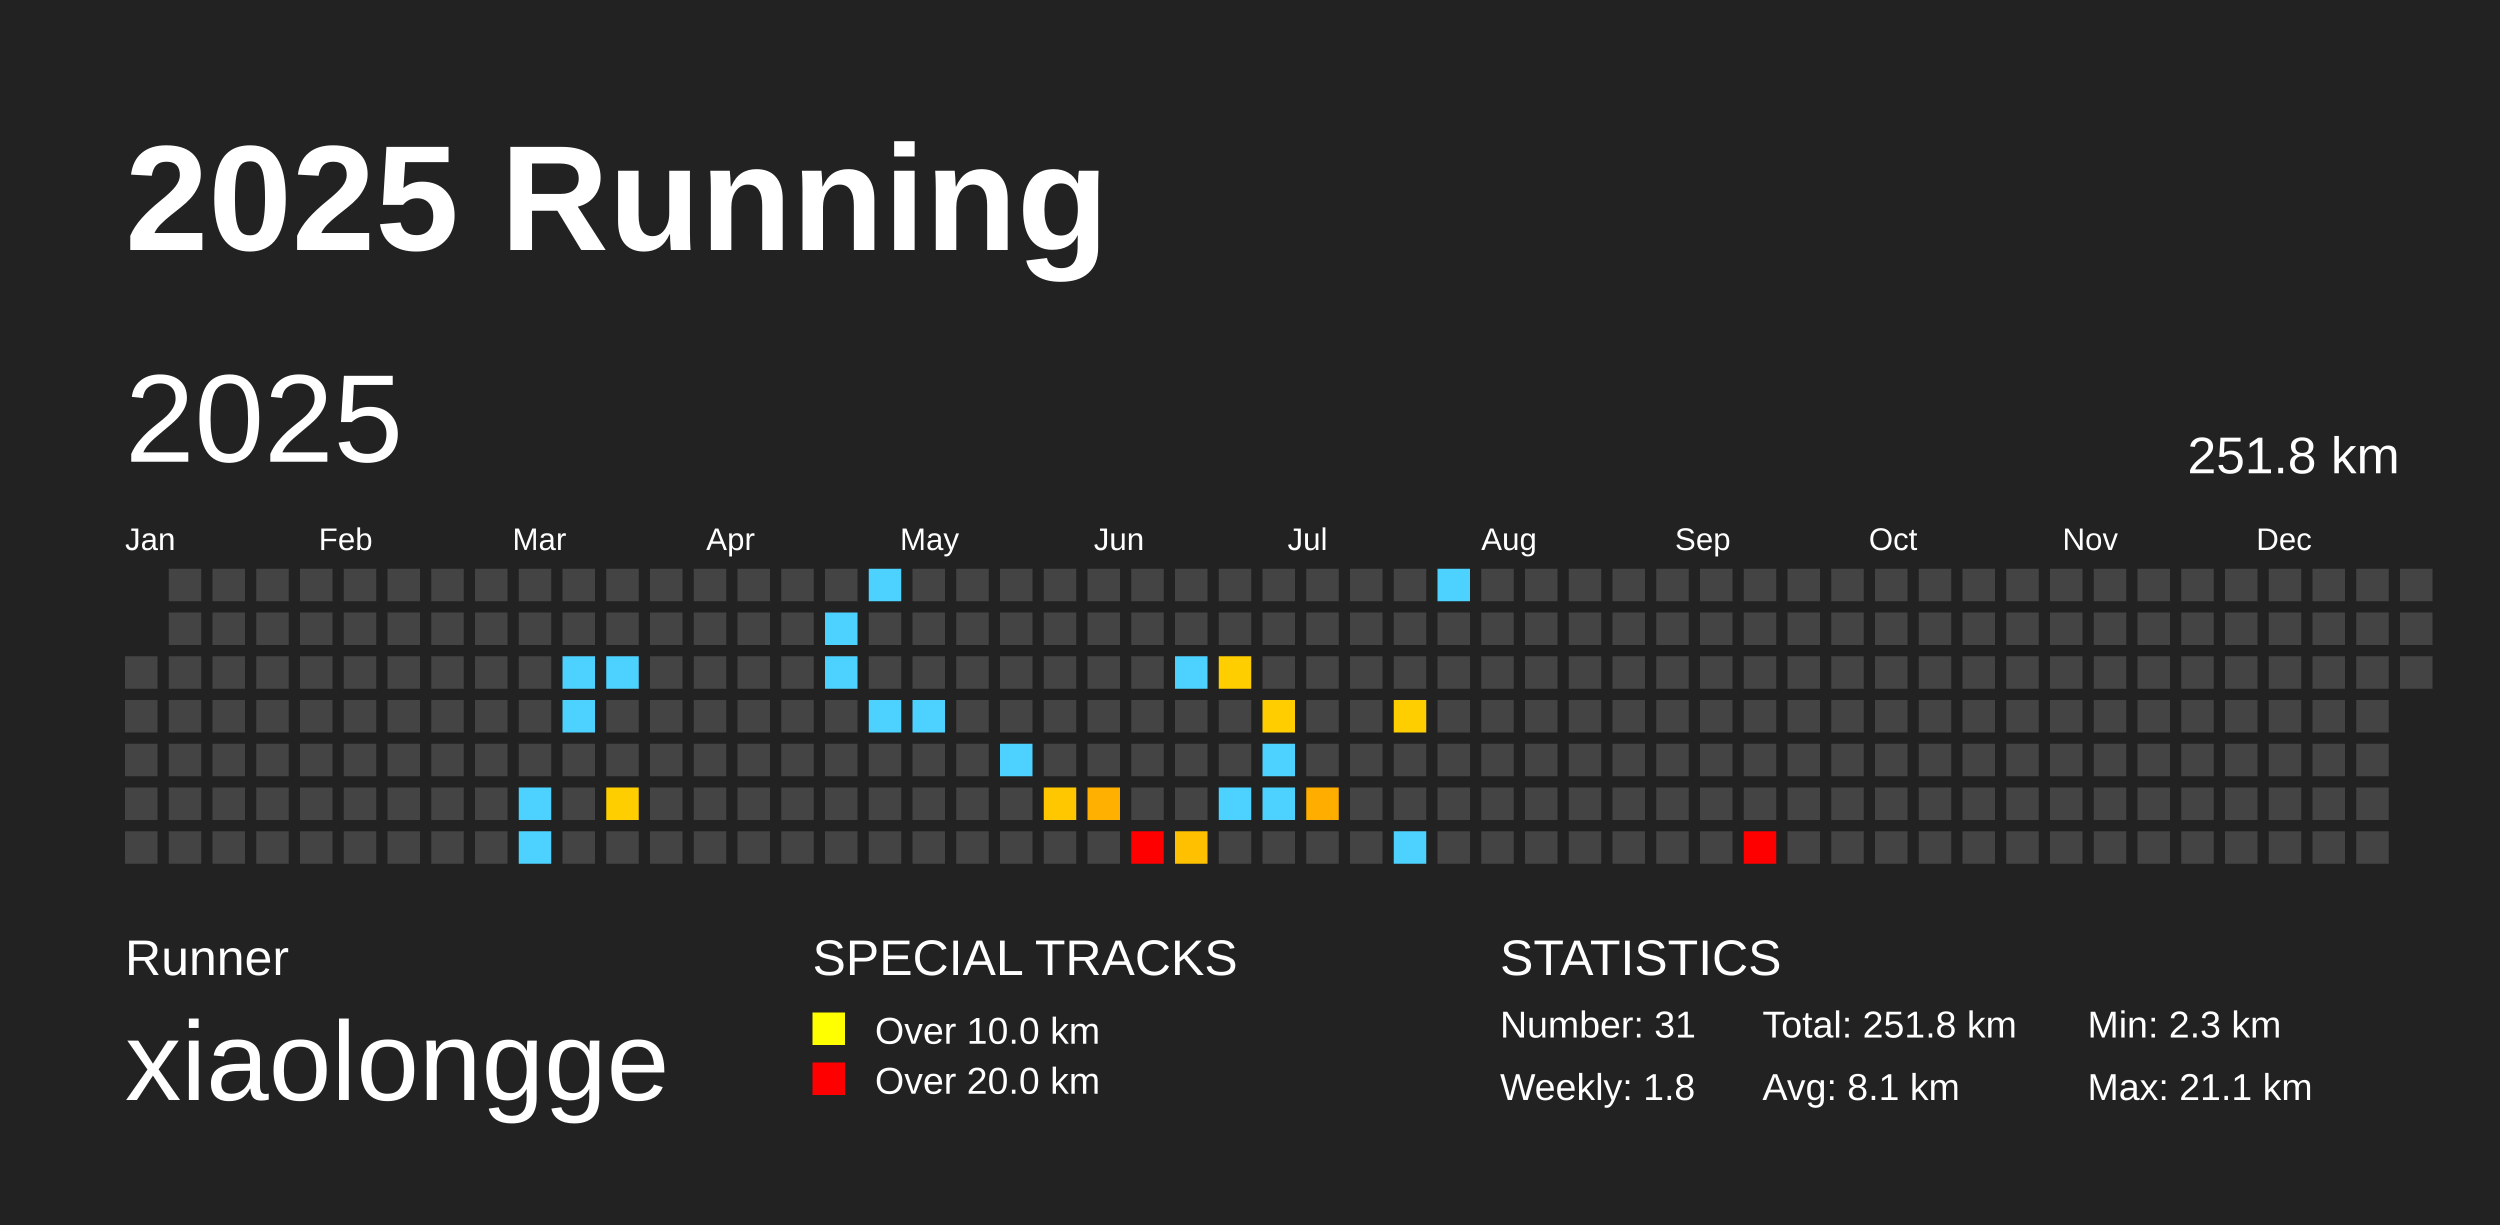
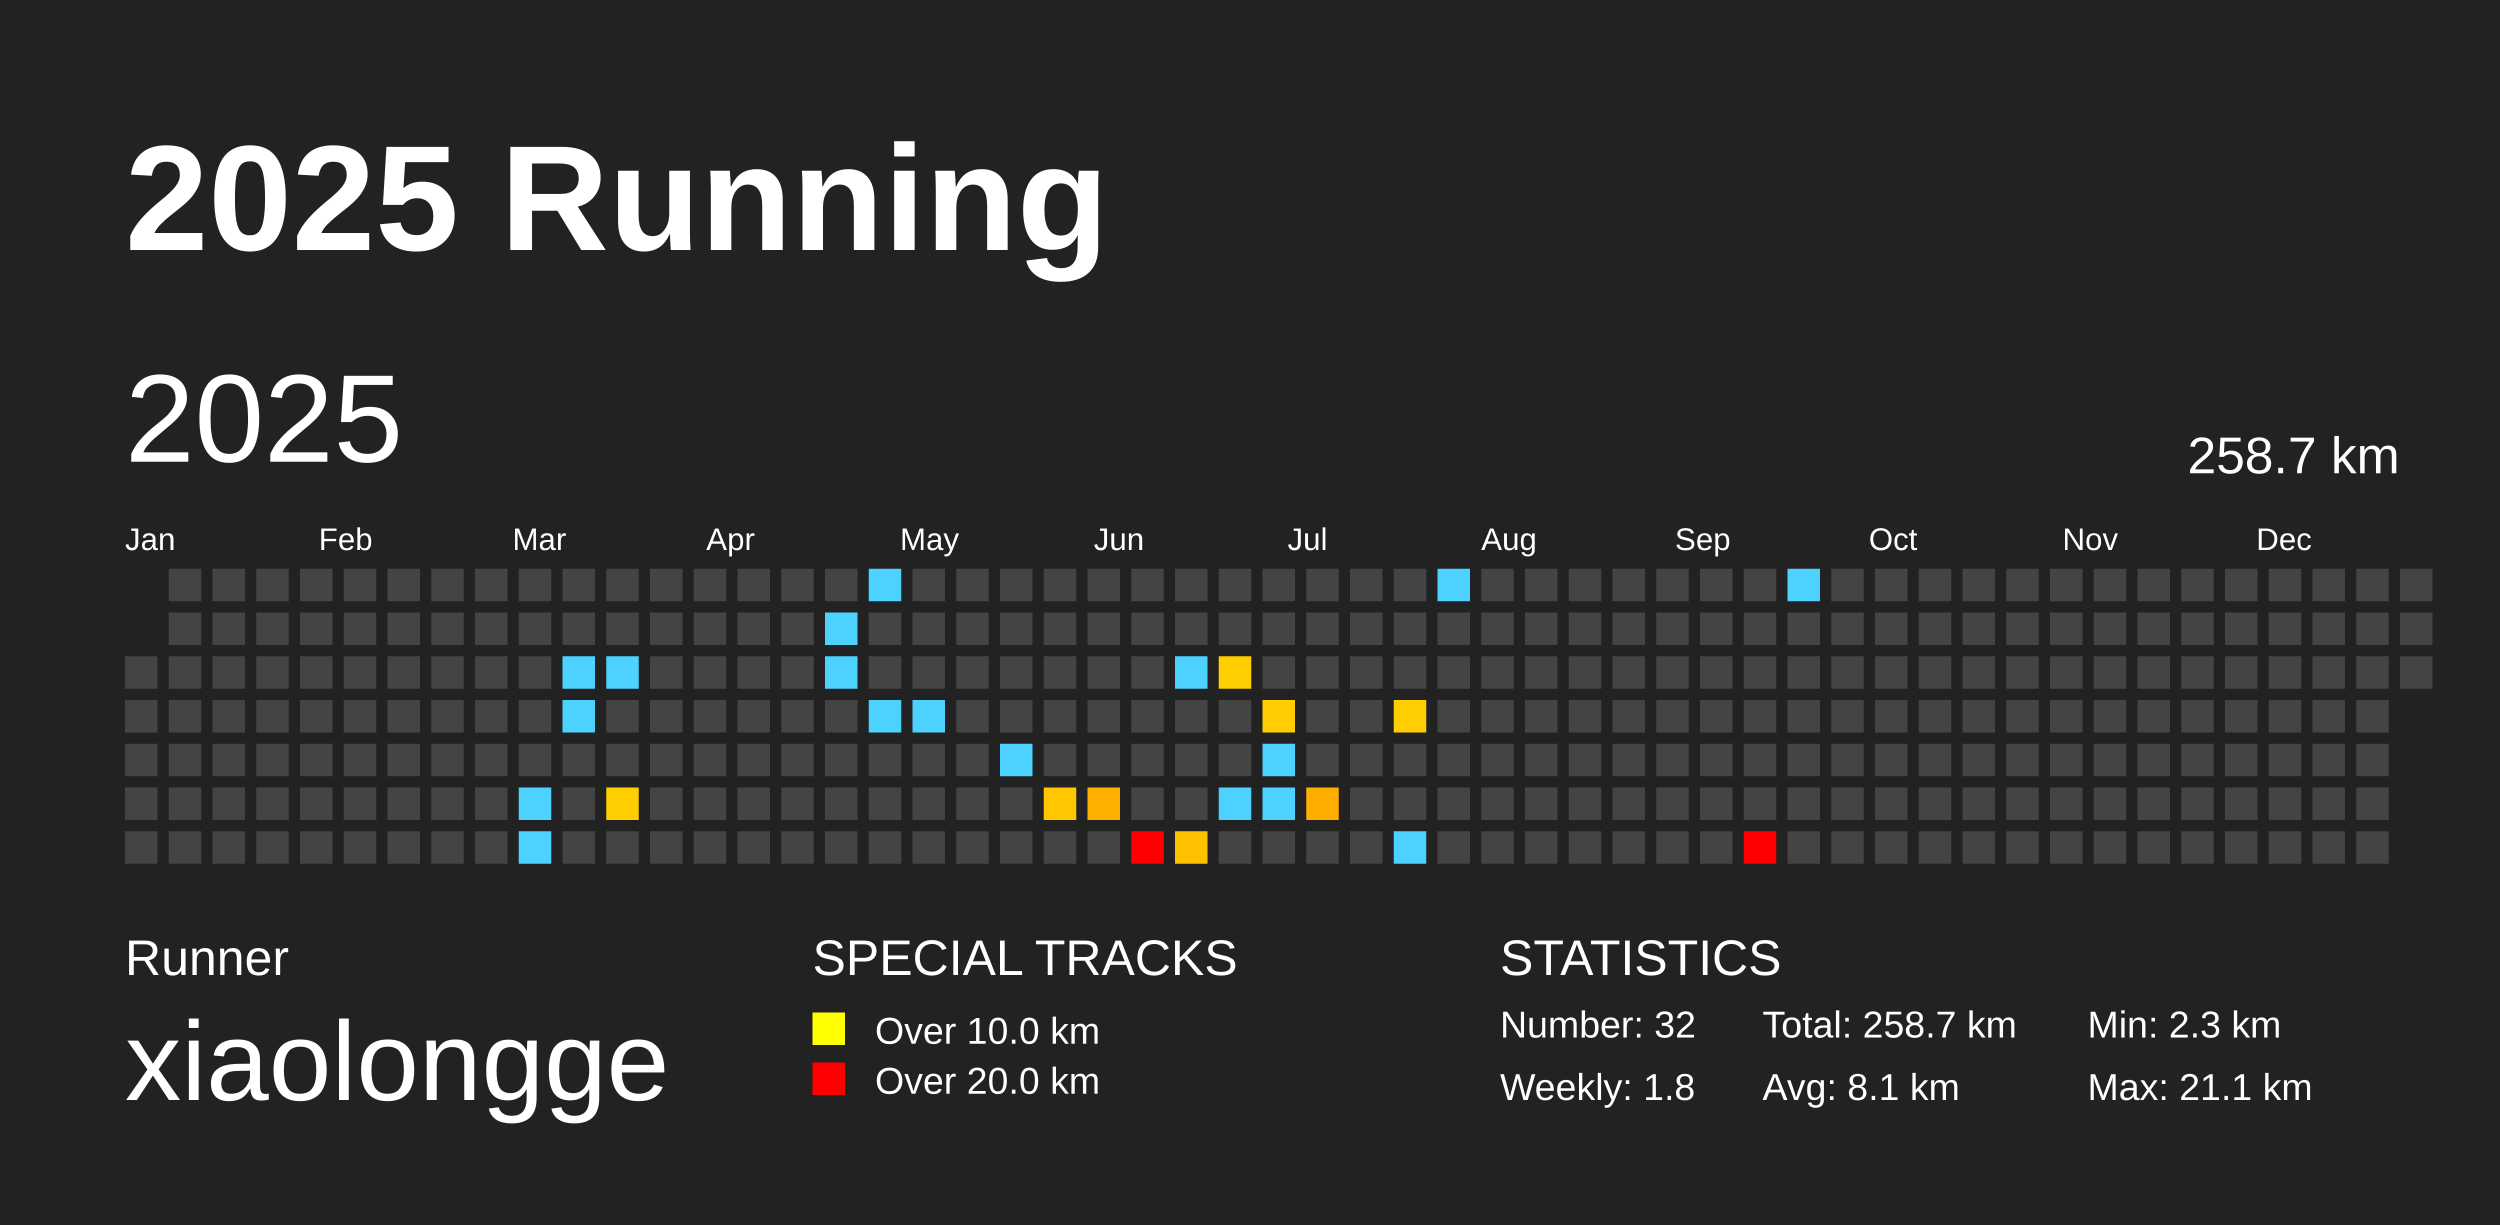
<svg xmlns="http://www.w3.org/2000/svg" baseProfile="full" height="98mm" version="1.1" viewBox="0,0,200,98" width="200mm">
  <defs />
  <rect fill="#222222" height="98" width="200" x="0" y="0" />
  <text fill="#FFFFFF" style="font-size:12px; font-family:Arial; font-weight:bold;" x="10" y="20">2025 Running</text>
  <text fill="#FFFFFF" style="font-size:4px; font-family:Arial" x="10" y="78">Runner</text>
  <text fill="#FFFFFF" style="font-size:9px; font-family:Arial" x="10" y="88">xiaolongge</text>
  <text fill="#FFFFFF" style="font-size:4px; font-family:Arial" x="65" y="78">SPECIAL TRACKS</text>
  <rect fill="yellow" height="2.6" width="2.6" x="65" y="81" />
  <text fill="#FFFFFF" style="font-size:3px; font-family:Arial" x="70" y="83.5">Over 10.0 km</text>
  <rect fill="red" height="2.6" width="2.6" x="65" y="85" />
  <text fill="#FFFFFF" style="font-size:3px; font-family:Arial" x="70" y="87.5">Over 20.0 km</text>
  <text fill="#FFFFFF" style="font-size:4px; font-family:Arial" x="120" y="78">STATISTICS</text>
-   <text fill="#FFFFFF" style="font-size:3px; font-family:Arial" x="120" y="83">Number: 31</text>
+   <text fill="#FFFFFF" style="font-size:3px; font-family:Arial" x="120" y="83">Number: 32</text>
  <text fill="#FFFFFF" style="font-size:3px; font-family:Arial" x="120" y="88">Weekly: 1.8</text>
-   <text fill="#FFFFFF" style="font-size:3px; font-family:Arial" x="141" y="83">Total: 251.8 km</text>
+   <text fill="#FFFFFF" style="font-size:3px; font-family:Arial" x="141" y="83">Total: 258.7 km</text>
  <text fill="#FFFFFF" style="font-size:3px; font-family:Arial" x="141" y="88">Avg: 8.1 km</text>
  <text fill="#FFFFFF" style="font-size:3px; font-family:Arial" x="167" y="83">Min: 2.3 km</text>
  <text fill="#FFFFFF" style="font-size:3px; font-family:Arial" x="167" y="88">Max: 21.1 km</text>
  <text dominant-baseline="hanging" fill="#FFFFFF" style="font-size:10.0px; font-family:Arial;" x="10" y="30">2025</text>
-   <text dominant-baseline="hanging" fill="#FFFFFF" style="font-size:4.125px; font-family:Arial;" x="175" y="35">251.8 km</text>
+   <text dominant-baseline="hanging" fill="#FFFFFF" style="font-size:4.125px; font-family:Arial;" x="175" y="35">258.7 km</text>
  <text fill="#FFFFFF" style="font-size:2.5px; font-family:Arial" x="10.0" y="44">Jan</text>
  <text fill="#FFFFFF" style="font-size:2.5px; font-family:Arial" x="25.5" y="44">Feb</text>
  <text fill="#FFFFFF" style="font-size:2.5px; font-family:Arial" x="41.0" y="44">Mar</text>
  <text fill="#FFFFFF" style="font-size:2.5px; font-family:Arial" x="56.5" y="44">Apr</text>
  <text fill="#FFFFFF" style="font-size:2.5px; font-family:Arial" x="72.0" y="44">May</text>
  <text fill="#FFFFFF" style="font-size:2.5px; font-family:Arial" x="87.5" y="44">Jun</text>
  <text fill="#FFFFFF" style="font-size:2.5px; font-family:Arial" x="103.0" y="44">Jul</text>
  <text fill="#FFFFFF" style="font-size:2.5px; font-family:Arial" x="118.5" y="44">Aug</text>
  <text fill="#FFFFFF" style="font-size:2.5px; font-family:Arial" x="134.0" y="44">Sep</text>
  <text fill="#FFFFFF" style="font-size:2.5px; font-family:Arial" x="149.5" y="44">Oct</text>
  <text fill="#FFFFFF" style="font-size:2.5px; font-family:Arial" x="165.0" y="44">Nov</text>
  <text fill="#FFFFFF" style="font-size:2.5px; font-family:Arial" x="180.5" y="44">Dec</text>
  <rect fill="#444444" height="2.6" width="2.6" x="10.0" y="52.5" />
  <rect fill="#444444" height="2.6" width="2.6" x="10.0" y="56.0" />
  <rect fill="#444444" height="2.6" width="2.6" x="10.0" y="59.5" />
  <rect fill="#444444" height="2.6" width="2.6" x="10.0" y="63.0" />
  <rect fill="#444444" height="2.6" width="2.6" x="10.0" y="66.5" />
  <rect fill="#444444" height="2.6" width="2.6" x="13.5" y="45.5" />
  <rect fill="#444444" height="2.6" width="2.6" x="13.5" y="49.0" />
  <rect fill="#444444" height="2.6" width="2.6" x="13.5" y="52.5" />
  <rect fill="#444444" height="2.6" width="2.6" x="13.5" y="56.0" />
  <rect fill="#444444" height="2.6" width="2.6" x="13.5" y="59.5" />
  <rect fill="#444444" height="2.6" width="2.6" x="13.5" y="63.0" />
  <rect fill="#444444" height="2.6" width="2.6" x="13.5" y="66.5" />
  <rect fill="#444444" height="2.6" width="2.6" x="17.0" y="45.5" />
  <rect fill="#444444" height="2.6" width="2.6" x="17.0" y="49.0" />
  <rect fill="#444444" height="2.6" width="2.6" x="17.0" y="52.5" />
  <rect fill="#444444" height="2.6" width="2.6" x="17.0" y="56.0" />
  <rect fill="#444444" height="2.6" width="2.6" x="17.0" y="59.5" />
  <rect fill="#444444" height="2.6" width="2.6" x="17.0" y="63.0" />
  <rect fill="#444444" height="2.6" width="2.6" x="17.0" y="66.5" />
  <rect fill="#444444" height="2.6" width="2.6" x="20.5" y="45.5" />
  <rect fill="#444444" height="2.6" width="2.6" x="20.5" y="49.0" />
  <rect fill="#444444" height="2.6" width="2.6" x="20.5" y="52.5" />
  <rect fill="#444444" height="2.6" width="2.6" x="20.5" y="56.0" />
  <rect fill="#444444" height="2.6" width="2.6" x="20.5" y="59.5" />
  <rect fill="#444444" height="2.6" width="2.6" x="20.5" y="63.0" />
  <rect fill="#444444" height="2.6" width="2.6" x="20.5" y="66.5" />
  <rect fill="#444444" height="2.6" width="2.6" x="24.0" y="45.5" />
  <rect fill="#444444" height="2.6" width="2.6" x="24.0" y="49.0" />
  <rect fill="#444444" height="2.6" width="2.6" x="24.0" y="52.5" />
  <rect fill="#444444" height="2.6" width="2.6" x="24.0" y="56.0" />
  <rect fill="#444444" height="2.6" width="2.6" x="24.0" y="59.5" />
  <rect fill="#444444" height="2.6" width="2.6" x="24.0" y="63.0" />
  <rect fill="#444444" height="2.6" width="2.6" x="24.0" y="66.5" />
  <rect fill="#444444" height="2.6" width="2.6" x="27.5" y="45.5" />
  <rect fill="#444444" height="2.6" width="2.6" x="27.5" y="49.0" />
  <rect fill="#444444" height="2.6" width="2.6" x="27.5" y="52.5" />
  <rect fill="#444444" height="2.6" width="2.6" x="27.5" y="56.0" />
  <rect fill="#444444" height="2.6" width="2.6" x="27.5" y="59.5" />
  <rect fill="#444444" height="2.6" width="2.6" x="27.5" y="63.0" />
  <rect fill="#444444" height="2.6" width="2.6" x="27.5" y="66.5" />
  <rect fill="#444444" height="2.6" width="2.6" x="31.0" y="45.5" />
  <rect fill="#444444" height="2.6" width="2.6" x="31.0" y="49.0" />
  <rect fill="#444444" height="2.6" width="2.6" x="31.0" y="52.5" />
  <rect fill="#444444" height="2.6" width="2.6" x="31.0" y="56.0" />
  <rect fill="#444444" height="2.6" width="2.6" x="31.0" y="59.5" />
  <rect fill="#444444" height="2.6" width="2.6" x="31.0" y="63.0" />
  <rect fill="#444444" height="2.6" width="2.6" x="31.0" y="66.5" />
  <rect fill="#444444" height="2.6" width="2.6" x="34.5" y="45.5" />
  <rect fill="#444444" height="2.6" width="2.6" x="34.5" y="49.0" />
  <rect fill="#444444" height="2.6" width="2.6" x="34.5" y="52.5" />
  <rect fill="#444444" height="2.6" width="2.6" x="34.5" y="56.0" />
  <rect fill="#444444" height="2.6" width="2.6" x="34.5" y="59.5" />
  <rect fill="#444444" height="2.6" width="2.6" x="34.5" y="63.0" />
  <rect fill="#444444" height="2.6" width="2.6" x="34.5" y="66.5" />
  <rect fill="#444444" height="2.6" width="2.6" x="38.0" y="45.5" />
  <rect fill="#444444" height="2.6" width="2.6" x="38.0" y="49.0" />
  <rect fill="#444444" height="2.6" width="2.6" x="38.0" y="52.5" />
  <rect fill="#444444" height="2.6" width="2.6" x="38.0" y="56.0" />
  <rect fill="#444444" height="2.6" width="2.6" x="38.0" y="59.5" />
  <rect fill="#444444" height="2.6" width="2.6" x="38.0" y="63.0" />
  <rect fill="#444444" height="2.6" width="2.6" x="38.0" y="66.5" />
  <rect fill="#444444" height="2.6" width="2.6" x="41.5" y="45.5" />
  <rect fill="#444444" height="2.6" width="2.6" x="41.5" y="49.0" />
  <rect fill="#444444" height="2.6" width="2.6" x="41.5" y="52.5" />
  <rect fill="#444444" height="2.6" width="2.6" x="41.5" y="56.0" />
  <rect fill="#444444" height="2.6" width="2.6" x="41.5" y="59.5" />
  <rect fill="#4dd2ff" height="2.6" width="2.6" x="41.5" y="63.0" />
  <rect fill="#4dd2ff" height="2.6" width="2.6" x="41.5" y="66.5" />
  <rect fill="#444444" height="2.6" width="2.6" x="45.0" y="45.5" />
  <rect fill="#444444" height="2.6" width="2.6" x="45.0" y="49.0" />
  <rect fill="#4dd2ff" height="2.6" width="2.6" x="45.0" y="52.5" />
  <rect fill="#4dd2ff" height="2.6" width="2.6" x="45.0" y="56.0" />
  <rect fill="#444444" height="2.6" width="2.6" x="45.0" y="59.5" />
  <rect fill="#444444" height="2.6" width="2.6" x="45.0" y="63.0" />
  <rect fill="#444444" height="2.6" width="2.6" x="45.0" y="66.5" />
  <rect fill="#444444" height="2.6" width="2.6" x="48.5" y="45.5" />
  <rect fill="#444444" height="2.6" width="2.6" x="48.5" y="49.0" />
  <rect fill="#4dd2ff" height="2.6" width="2.6" x="48.5" y="52.5" />
  <rect fill="#444444" height="2.6" width="2.6" x="48.5" y="56.0" />
  <rect fill="#444444" height="2.6" width="2.6" x="48.5" y="59.5" />
  <rect fill="#ffce00" height="2.6" width="2.6" x="48.5" y="63.0" />
  <rect fill="#444444" height="2.6" width="2.6" x="48.5" y="66.5" />
  <rect fill="#444444" height="2.6" width="2.6" x="52.0" y="45.5" />
  <rect fill="#444444" height="2.6" width="2.6" x="52.0" y="49.0" />
  <rect fill="#444444" height="2.6" width="2.6" x="52.0" y="52.5" />
  <rect fill="#444444" height="2.6" width="2.6" x="52.0" y="56.0" />
  <rect fill="#444444" height="2.6" width="2.6" x="52.0" y="59.5" />
  <rect fill="#444444" height="2.6" width="2.6" x="52.0" y="63.0" />
  <rect fill="#444444" height="2.6" width="2.6" x="52.0" y="66.5" />
  <rect fill="#444444" height="2.6" width="2.6" x="55.5" y="45.5" />
  <rect fill="#444444" height="2.6" width="2.6" x="55.5" y="49.0" />
  <rect fill="#444444" height="2.6" width="2.6" x="55.5" y="52.5" />
  <rect fill="#444444" height="2.6" width="2.6" x="55.5" y="56.0" />
  <rect fill="#444444" height="2.6" width="2.6" x="55.5" y="59.5" />
  <rect fill="#444444" height="2.6" width="2.6" x="55.5" y="63.0" />
  <rect fill="#444444" height="2.6" width="2.6" x="55.5" y="66.5" />
  <rect fill="#444444" height="2.6" width="2.6" x="59.0" y="45.5" />
  <rect fill="#444444" height="2.6" width="2.6" x="59.0" y="49.0" />
  <rect fill="#444444" height="2.6" width="2.6" x="59.0" y="52.5" />
  <rect fill="#444444" height="2.6" width="2.6" x="59.0" y="56.0" />
  <rect fill="#444444" height="2.6" width="2.6" x="59.0" y="59.5" />
  <rect fill="#444444" height="2.6" width="2.6" x="59.0" y="63.0" />
  <rect fill="#444444" height="2.6" width="2.6" x="59.0" y="66.5" />
  <rect fill="#444444" height="2.6" width="2.6" x="62.5" y="45.5" />
  <rect fill="#444444" height="2.6" width="2.6" x="62.5" y="49.0" />
  <rect fill="#444444" height="2.6" width="2.6" x="62.5" y="52.5" />
  <rect fill="#444444" height="2.6" width="2.6" x="62.5" y="56.0" />
  <rect fill="#444444" height="2.6" width="2.6" x="62.5" y="59.5" />
  <rect fill="#444444" height="2.6" width="2.6" x="62.5" y="63.0" />
  <rect fill="#444444" height="2.6" width="2.6" x="62.5" y="66.5" />
  <rect fill="#444444" height="2.6" width="2.6" x="66.0" y="45.5" />
  <rect fill="#4dd2ff" height="2.6" width="2.6" x="66.0" y="49.0" />
  <rect fill="#4dd2ff" height="2.6" width="2.6" x="66.0" y="52.5" />
  <rect fill="#444444" height="2.6" width="2.6" x="66.0" y="56.0" />
  <rect fill="#444444" height="2.6" width="2.6" x="66.0" y="59.5" />
  <rect fill="#444444" height="2.6" width="2.6" x="66.0" y="63.0" />
  <rect fill="#444444" height="2.6" width="2.6" x="66.0" y="66.5" />
  <rect fill="#4dd2ff" height="2.6" width="2.6" x="69.5" y="45.5" />
  <rect fill="#444444" height="2.6" width="2.6" x="69.5" y="49.0" />
  <rect fill="#444444" height="2.6" width="2.6" x="69.5" y="52.5" />
  <rect fill="#4dd2ff" height="2.6" width="2.6" x="69.5" y="56.0" />
  <rect fill="#444444" height="2.6" width="2.6" x="69.5" y="59.5" />
  <rect fill="#444444" height="2.6" width="2.6" x="69.5" y="63.0" />
  <rect fill="#444444" height="2.6" width="2.6" x="69.5" y="66.5" />
  <rect fill="#444444" height="2.6" width="2.6" x="73.0" y="45.5" />
  <rect fill="#444444" height="2.6" width="2.6" x="73.0" y="49.0" />
  <rect fill="#444444" height="2.6" width="2.6" x="73.0" y="52.5" />
  <rect fill="#4dd2ff" height="2.6" width="2.6" x="73.0" y="56.0" />
  <rect fill="#444444" height="2.6" width="2.6" x="73.0" y="59.5" />
  <rect fill="#444444" height="2.6" width="2.6" x="73.0" y="63.0" />
  <rect fill="#444444" height="2.6" width="2.6" x="73.0" y="66.5" />
  <rect fill="#444444" height="2.6" width="2.6" x="76.5" y="45.5" />
  <rect fill="#444444" height="2.6" width="2.6" x="76.5" y="49.0" />
  <rect fill="#444444" height="2.6" width="2.6" x="76.5" y="52.5" />
  <rect fill="#444444" height="2.6" width="2.6" x="76.5" y="56.0" />
  <rect fill="#444444" height="2.6" width="2.6" x="76.5" y="59.5" />
  <rect fill="#444444" height="2.6" width="2.6" x="76.5" y="63.0" />
  <rect fill="#444444" height="2.6" width="2.6" x="76.5" y="66.5" />
  <rect fill="#444444" height="2.6" width="2.6" x="80.0" y="45.5" />
  <rect fill="#444444" height="2.6" width="2.6" x="80.0" y="49.0" />
  <rect fill="#444444" height="2.6" width="2.6" x="80.0" y="52.5" />
  <rect fill="#444444" height="2.6" width="2.6" x="80.0" y="56.0" />
  <rect fill="#4dd2ff" height="2.6" width="2.6" x="80.0" y="59.5" />
  <rect fill="#444444" height="2.6" width="2.6" x="80.0" y="63.0" />
  <rect fill="#444444" height="2.6" width="2.6" x="80.0" y="66.5" />
  <rect fill="#444444" height="2.6" width="2.6" x="83.5" y="45.5" />
  <rect fill="#444444" height="2.6" width="2.6" x="83.5" y="49.0" />
  <rect fill="#444444" height="2.6" width="2.6" x="83.5" y="52.5" />
  <rect fill="#444444" height="2.6" width="2.6" x="83.5" y="56.0" />
  <rect fill="#444444" height="2.6" width="2.6" x="83.5" y="59.5" />
  <rect fill="#ffc700" height="2.6" width="2.6" x="83.5" y="63.0" />
  <rect fill="#444444" height="2.6" width="2.6" x="83.5" y="66.5" />
  <rect fill="#444444" height="2.6" width="2.6" x="87.0" y="45.5" />
  <rect fill="#444444" height="2.6" width="2.6" x="87.0" y="49.0" />
  <rect fill="#444444" height="2.6" width="2.6" x="87.0" y="52.5" />
  <rect fill="#444444" height="2.6" width="2.6" x="87.0" y="56.0" />
  <rect fill="#444444" height="2.6" width="2.6" x="87.0" y="59.5" />
  <rect fill="#ffb000" height="2.6" width="2.6" x="87.0" y="63.0" />
  <rect fill="#444444" height="2.6" width="2.6" x="87.0" y="66.5" />
  <rect fill="#444444" height="2.6" width="2.6" x="90.5" y="45.5" />
  <rect fill="#444444" height="2.6" width="2.6" x="90.5" y="49.0" />
  <rect fill="#444444" height="2.6" width="2.6" x="90.5" y="52.5" />
  <rect fill="#444444" height="2.6" width="2.6" x="90.5" y="56.0" />
  <rect fill="#444444" height="2.6" width="2.6" x="90.5" y="59.5" />
  <rect fill="#444444" height="2.6" width="2.6" x="90.5" y="63.0" />
  <rect fill="red" height="2.6" width="2.6" x="90.5" y="66.5" />
  <rect fill="#444444" height="2.6" width="2.6" x="94.0" y="45.5" />
  <rect fill="#444444" height="2.6" width="2.6" x="94.0" y="49.0" />
  <rect fill="#4dd2ff" height="2.6" width="2.6" x="94.0" y="52.5" />
  <rect fill="#444444" height="2.6" width="2.6" x="94.0" y="56.0" />
  <rect fill="#444444" height="2.6" width="2.6" x="94.0" y="59.5" />
  <rect fill="#444444" height="2.6" width="2.6" x="94.0" y="63.0" />
  <rect fill="#ffc000" height="2.6" width="2.6" x="94.0" y="66.5" />
  <rect fill="#444444" height="2.6" width="2.6" x="97.5" y="45.5" />
  <rect fill="#444444" height="2.6" width="2.6" x="97.5" y="49.0" />
  <rect fill="#ffce00" height="2.6" width="2.6" x="97.5" y="52.5" />
  <rect fill="#444444" height="2.6" width="2.6" x="97.5" y="56.0" />
  <rect fill="#444444" height="2.6" width="2.6" x="97.5" y="59.5" />
  <rect fill="#4dd2ff" height="2.6" width="2.6" x="97.5" y="63.0" />
  <rect fill="#444444" height="2.6" width="2.6" x="97.5" y="66.5" />
  <rect fill="#444444" height="2.6" width="2.6" x="101.0" y="45.5" />
  <rect fill="#444444" height="2.6" width="2.6" x="101.0" y="49.0" />
  <rect fill="#444444" height="2.6" width="2.6" x="101.0" y="52.5" />
  <rect fill="#ffcd00" height="2.6" width="2.6" x="101.0" y="56.0" />
  <rect fill="#4dd2ff" height="2.6" width="2.6" x="101.0" y="59.5" />
  <rect fill="#4dd2ff" height="2.6" width="2.6" x="101.0" y="63.0" />
  <rect fill="#444444" height="2.6" width="2.6" x="101.0" y="66.5" />
  <rect fill="#444444" height="2.6" width="2.6" x="104.5" y="45.5" />
  <rect fill="#444444" height="2.6" width="2.6" x="104.5" y="49.0" />
  <rect fill="#444444" height="2.6" width="2.6" x="104.5" y="52.5" />
  <rect fill="#444444" height="2.6" width="2.6" x="104.5" y="56.0" />
  <rect fill="#444444" height="2.6" width="2.6" x="104.5" y="59.5" />
  <rect fill="#ffae00" height="2.6" width="2.6" x="104.5" y="63.0" />
  <rect fill="#444444" height="2.6" width="2.6" x="104.5" y="66.5" />
  <rect fill="#444444" height="2.6" width="2.6" x="108.0" y="45.5" />
  <rect fill="#444444" height="2.6" width="2.6" x="108.0" y="49.0" />
  <rect fill="#444444" height="2.6" width="2.6" x="108.0" y="52.5" />
  <rect fill="#444444" height="2.6" width="2.6" x="108.0" y="56.0" />
  <rect fill="#444444" height="2.6" width="2.6" x="108.0" y="59.5" />
  <rect fill="#444444" height="2.6" width="2.6" x="108.0" y="63.0" />
  <rect fill="#444444" height="2.6" width="2.6" x="108.0" y="66.5" />
  <rect fill="#444444" height="2.6" width="2.6" x="111.5" y="45.5" />
  <rect fill="#444444" height="2.6" width="2.6" x="111.5" y="49.0" />
  <rect fill="#444444" height="2.6" width="2.6" x="111.5" y="52.5" />
  <rect fill="#ffce00" height="2.6" width="2.6" x="111.5" y="56.0" />
  <rect fill="#444444" height="2.6" width="2.6" x="111.5" y="59.5" />
  <rect fill="#444444" height="2.6" width="2.6" x="111.5" y="63.0" />
  <rect fill="#4dd2ff" height="2.6" width="2.6" x="111.5" y="66.5" />
  <rect fill="#4dd2ff" height="2.6" width="2.6" x="115.0" y="45.5" />
  <rect fill="#444444" height="2.6" width="2.6" x="115.0" y="49.0" />
  <rect fill="#444444" height="2.6" width="2.6" x="115.0" y="52.5" />
  <rect fill="#444444" height="2.6" width="2.6" x="115.0" y="56.0" />
  <rect fill="#444444" height="2.6" width="2.6" x="115.0" y="59.5" />
  <rect fill="#444444" height="2.6" width="2.6" x="115.0" y="63.0" />
  <rect fill="#444444" height="2.6" width="2.6" x="115.0" y="66.5" />
  <rect fill="#444444" height="2.6" width="2.6" x="118.5" y="45.5" />
  <rect fill="#444444" height="2.6" width="2.6" x="118.5" y="49.0" />
  <rect fill="#444444" height="2.6" width="2.6" x="118.5" y="52.5" />
  <rect fill="#444444" height="2.6" width="2.6" x="118.5" y="56.0" />
  <rect fill="#444444" height="2.6" width="2.6" x="118.5" y="59.5" />
  <rect fill="#444444" height="2.6" width="2.6" x="118.5" y="63.0" />
  <rect fill="#444444" height="2.6" width="2.6" x="118.5" y="66.5" />
  <rect fill="#444444" height="2.6" width="2.6" x="122.0" y="45.5" />
  <rect fill="#444444" height="2.6" width="2.6" x="122.0" y="49.0" />
  <rect fill="#444444" height="2.6" width="2.6" x="122.0" y="52.5" />
  <rect fill="#444444" height="2.6" width="2.6" x="122.0" y="56.0" />
  <rect fill="#444444" height="2.6" width="2.6" x="122.0" y="59.5" />
  <rect fill="#444444" height="2.6" width="2.6" x="122.0" y="63.0" />
  <rect fill="#444444" height="2.6" width="2.6" x="122.0" y="66.5" />
  <rect fill="#444444" height="2.6" width="2.6" x="125.5" y="45.5" />
  <rect fill="#444444" height="2.6" width="2.6" x="125.5" y="49.0" />
  <rect fill="#444444" height="2.6" width="2.6" x="125.5" y="52.5" />
  <rect fill="#444444" height="2.6" width="2.6" x="125.5" y="56.0" />
  <rect fill="#444444" height="2.6" width="2.6" x="125.5" y="59.5" />
  <rect fill="#444444" height="2.6" width="2.6" x="125.5" y="63.0" />
  <rect fill="#444444" height="2.6" width="2.6" x="125.5" y="66.5" />
  <rect fill="#444444" height="2.6" width="2.6" x="129.0" y="45.5" />
  <rect fill="#444444" height="2.6" width="2.6" x="129.0" y="49.0" />
  <rect fill="#444444" height="2.6" width="2.6" x="129.0" y="52.5" />
  <rect fill="#444444" height="2.6" width="2.6" x="129.0" y="56.0" />
  <rect fill="#444444" height="2.6" width="2.6" x="129.0" y="59.5" />
  <rect fill="#444444" height="2.6" width="2.6" x="129.0" y="63.0" />
  <rect fill="#444444" height="2.6" width="2.6" x="129.0" y="66.5" />
  <rect fill="#444444" height="2.6" width="2.6" x="132.5" y="45.5" />
  <rect fill="#444444" height="2.6" width="2.6" x="132.5" y="49.0" />
  <rect fill="#444444" height="2.6" width="2.6" x="132.5" y="52.5" />
  <rect fill="#444444" height="2.6" width="2.6" x="132.5" y="56.0" />
  <rect fill="#444444" height="2.6" width="2.6" x="132.5" y="59.5" />
  <rect fill="#444444" height="2.6" width="2.6" x="132.5" y="63.0" />
  <rect fill="#444444" height="2.6" width="2.6" x="132.5" y="66.5" />
  <rect fill="#444444" height="2.6" width="2.6" x="136.0" y="45.5" />
  <rect fill="#444444" height="2.6" width="2.6" x="136.0" y="49.0" />
  <rect fill="#444444" height="2.6" width="2.6" x="136.0" y="52.5" />
  <rect fill="#444444" height="2.6" width="2.6" x="136.0" y="56.0" />
  <rect fill="#444444" height="2.6" width="2.6" x="136.0" y="59.5" />
  <rect fill="#444444" height="2.6" width="2.6" x="136.0" y="63.0" />
  <rect fill="#444444" height="2.6" width="2.6" x="136.0" y="66.5" />
  <rect fill="#444444" height="2.6" width="2.6" x="139.5" y="45.5" />
  <rect fill="#444444" height="2.6" width="2.6" x="139.5" y="49.0" />
  <rect fill="#444444" height="2.6" width="2.6" x="139.5" y="52.5" />
  <rect fill="#444444" height="2.6" width="2.6" x="139.5" y="56.0" />
  <rect fill="#444444" height="2.6" width="2.6" x="139.5" y="59.5" />
  <rect fill="#444444" height="2.6" width="2.6" x="139.5" y="63.0" />
  <rect fill="red" height="2.6" width="2.6" x="139.5" y="66.5" />
-   <rect fill="#444444" height="2.6" width="2.6" x="143.0" y="45.5" />
+   <rect fill="#4dd2ff" height="2.6" width="2.6" x="143.0" y="45.5" />
  <rect fill="#444444" height="2.6" width="2.6" x="143.0" y="49.0" />
  <rect fill="#444444" height="2.6" width="2.6" x="143.0" y="52.5" />
  <rect fill="#444444" height="2.6" width="2.6" x="143.0" y="56.0" />
  <rect fill="#444444" height="2.6" width="2.6" x="143.0" y="59.5" />
  <rect fill="#444444" height="2.6" width="2.6" x="143.0" y="63.0" />
  <rect fill="#444444" height="2.6" width="2.6" x="143.0" y="66.5" />
  <rect fill="#444444" height="2.6" width="2.6" x="146.5" y="45.5" />
  <rect fill="#444444" height="2.6" width="2.6" x="146.5" y="49.0" />
  <rect fill="#444444" height="2.6" width="2.6" x="146.5" y="52.5" />
  <rect fill="#444444" height="2.6" width="2.6" x="146.5" y="56.0" />
  <rect fill="#444444" height="2.6" width="2.6" x="146.5" y="59.5" />
  <rect fill="#444444" height="2.6" width="2.6" x="146.5" y="63.0" />
  <rect fill="#444444" height="2.6" width="2.6" x="146.5" y="66.5" />
  <rect fill="#444444" height="2.6" width="2.6" x="150.0" y="45.5" />
  <rect fill="#444444" height="2.6" width="2.6" x="150.0" y="49.0" />
  <rect fill="#444444" height="2.6" width="2.6" x="150.0" y="52.5" />
  <rect fill="#444444" height="2.6" width="2.6" x="150.0" y="56.0" />
  <rect fill="#444444" height="2.6" width="2.6" x="150.0" y="59.5" />
  <rect fill="#444444" height="2.6" width="2.6" x="150.0" y="63.0" />
  <rect fill="#444444" height="2.6" width="2.6" x="150.0" y="66.5" />
  <rect fill="#444444" height="2.6" width="2.6" x="153.5" y="45.5" />
  <rect fill="#444444" height="2.6" width="2.6" x="153.5" y="49.0" />
  <rect fill="#444444" height="2.6" width="2.6" x="153.5" y="52.5" />
  <rect fill="#444444" height="2.6" width="2.6" x="153.5" y="56.0" />
  <rect fill="#444444" height="2.6" width="2.6" x="153.5" y="59.5" />
  <rect fill="#444444" height="2.6" width="2.6" x="153.5" y="63.0" />
  <rect fill="#444444" height="2.6" width="2.6" x="153.5" y="66.5" />
  <rect fill="#444444" height="2.6" width="2.6" x="157.0" y="45.5" />
  <rect fill="#444444" height="2.6" width="2.6" x="157.0" y="49.0" />
  <rect fill="#444444" height="2.6" width="2.6" x="157.0" y="52.5" />
  <rect fill="#444444" height="2.6" width="2.6" x="157.0" y="56.0" />
  <rect fill="#444444" height="2.6" width="2.6" x="157.0" y="59.5" />
  <rect fill="#444444" height="2.6" width="2.6" x="157.0" y="63.0" />
  <rect fill="#444444" height="2.6" width="2.6" x="157.0" y="66.5" />
  <rect fill="#444444" height="2.6" width="2.6" x="160.5" y="45.5" />
  <rect fill="#444444" height="2.6" width="2.6" x="160.5" y="49.0" />
  <rect fill="#444444" height="2.6" width="2.6" x="160.5" y="52.5" />
  <rect fill="#444444" height="2.6" width="2.6" x="160.5" y="56.0" />
  <rect fill="#444444" height="2.6" width="2.6" x="160.5" y="59.5" />
  <rect fill="#444444" height="2.6" width="2.6" x="160.5" y="63.0" />
  <rect fill="#444444" height="2.6" width="2.6" x="160.5" y="66.5" />
  <rect fill="#444444" height="2.6" width="2.6" x="164.0" y="45.5" />
  <rect fill="#444444" height="2.6" width="2.6" x="164.0" y="49.0" />
  <rect fill="#444444" height="2.6" width="2.6" x="164.0" y="52.5" />
  <rect fill="#444444" height="2.6" width="2.6" x="164.0" y="56.0" />
  <rect fill="#444444" height="2.6" width="2.6" x="164.0" y="59.5" />
  <rect fill="#444444" height="2.6" width="2.6" x="164.0" y="63.0" />
  <rect fill="#444444" height="2.6" width="2.6" x="164.0" y="66.5" />
  <rect fill="#444444" height="2.6" width="2.6" x="167.5" y="45.5" />
  <rect fill="#444444" height="2.6" width="2.6" x="167.5" y="49.0" />
  <rect fill="#444444" height="2.6" width="2.6" x="167.5" y="52.5" />
  <rect fill="#444444" height="2.6" width="2.6" x="167.5" y="56.0" />
  <rect fill="#444444" height="2.6" width="2.6" x="167.5" y="59.5" />
  <rect fill="#444444" height="2.6" width="2.6" x="167.5" y="63.0" />
  <rect fill="#444444" height="2.6" width="2.6" x="167.5" y="66.5" />
  <rect fill="#444444" height="2.6" width="2.6" x="171.0" y="45.5" />
  <rect fill="#444444" height="2.6" width="2.6" x="171.0" y="49.0" />
  <rect fill="#444444" height="2.6" width="2.6" x="171.0" y="52.5" />
  <rect fill="#444444" height="2.6" width="2.6" x="171.0" y="56.0" />
  <rect fill="#444444" height="2.6" width="2.6" x="171.0" y="59.5" />
  <rect fill="#444444" height="2.6" width="2.6" x="171.0" y="63.0" />
  <rect fill="#444444" height="2.6" width="2.6" x="171.0" y="66.5" />
  <rect fill="#444444" height="2.6" width="2.6" x="174.5" y="45.5" />
  <rect fill="#444444" height="2.6" width="2.6" x="174.5" y="49.0" />
  <rect fill="#444444" height="2.6" width="2.6" x="174.5" y="52.5" />
  <rect fill="#444444" height="2.6" width="2.6" x="174.5" y="56.0" />
  <rect fill="#444444" height="2.6" width="2.6" x="174.5" y="59.5" />
  <rect fill="#444444" height="2.6" width="2.6" x="174.5" y="63.0" />
  <rect fill="#444444" height="2.6" width="2.6" x="174.5" y="66.5" />
  <rect fill="#444444" height="2.6" width="2.6" x="178.0" y="45.5" />
  <rect fill="#444444" height="2.6" width="2.6" x="178.0" y="49.0" />
  <rect fill="#444444" height="2.6" width="2.6" x="178.0" y="52.5" />
  <rect fill="#444444" height="2.6" width="2.6" x="178.0" y="56.0" />
  <rect fill="#444444" height="2.6" width="2.6" x="178.0" y="59.5" />
  <rect fill="#444444" height="2.6" width="2.6" x="178.0" y="63.0" />
  <rect fill="#444444" height="2.6" width="2.6" x="178.0" y="66.5" />
  <rect fill="#444444" height="2.6" width="2.6" x="181.5" y="45.5" />
  <rect fill="#444444" height="2.6" width="2.6" x="181.5" y="49.0" />
  <rect fill="#444444" height="2.6" width="2.6" x="181.5" y="52.5" />
  <rect fill="#444444" height="2.6" width="2.6" x="181.5" y="56.0" />
  <rect fill="#444444" height="2.6" width="2.6" x="181.5" y="59.5" />
  <rect fill="#444444" height="2.6" width="2.6" x="181.5" y="63.0" />
  <rect fill="#444444" height="2.6" width="2.6" x="181.5" y="66.5" />
  <rect fill="#444444" height="2.6" width="2.6" x="185.0" y="45.5" />
  <rect fill="#444444" height="2.6" width="2.6" x="185.0" y="49.0" />
  <rect fill="#444444" height="2.6" width="2.6" x="185.0" y="52.5" />
  <rect fill="#444444" height="2.6" width="2.6" x="185.0" y="56.0" />
  <rect fill="#444444" height="2.6" width="2.6" x="185.0" y="59.5" />
  <rect fill="#444444" height="2.6" width="2.6" x="185.0" y="63.0" />
  <rect fill="#444444" height="2.6" width="2.6" x="185.0" y="66.5" />
  <rect fill="#444444" height="2.6" width="2.6" x="188.5" y="45.5" />
  <rect fill="#444444" height="2.6" width="2.6" x="188.5" y="49.0" />
  <rect fill="#444444" height="2.6" width="2.6" x="188.5" y="52.5" />
  <rect fill="#444444" height="2.6" width="2.6" x="188.5" y="56.0" />
  <rect fill="#444444" height="2.6" width="2.6" x="188.5" y="59.5" />
  <rect fill="#444444" height="2.6" width="2.6" x="188.5" y="63.0" />
  <rect fill="#444444" height="2.6" width="2.6" x="188.5" y="66.5" />
  <rect fill="#444444" height="2.6" width="2.6" x="192.0" y="45.5" />
  <rect fill="#444444" height="2.6" width="2.6" x="192.0" y="49.0" />
  <rect fill="#444444" height="2.6" width="2.6" x="192.0" y="52.5" />
</svg>
